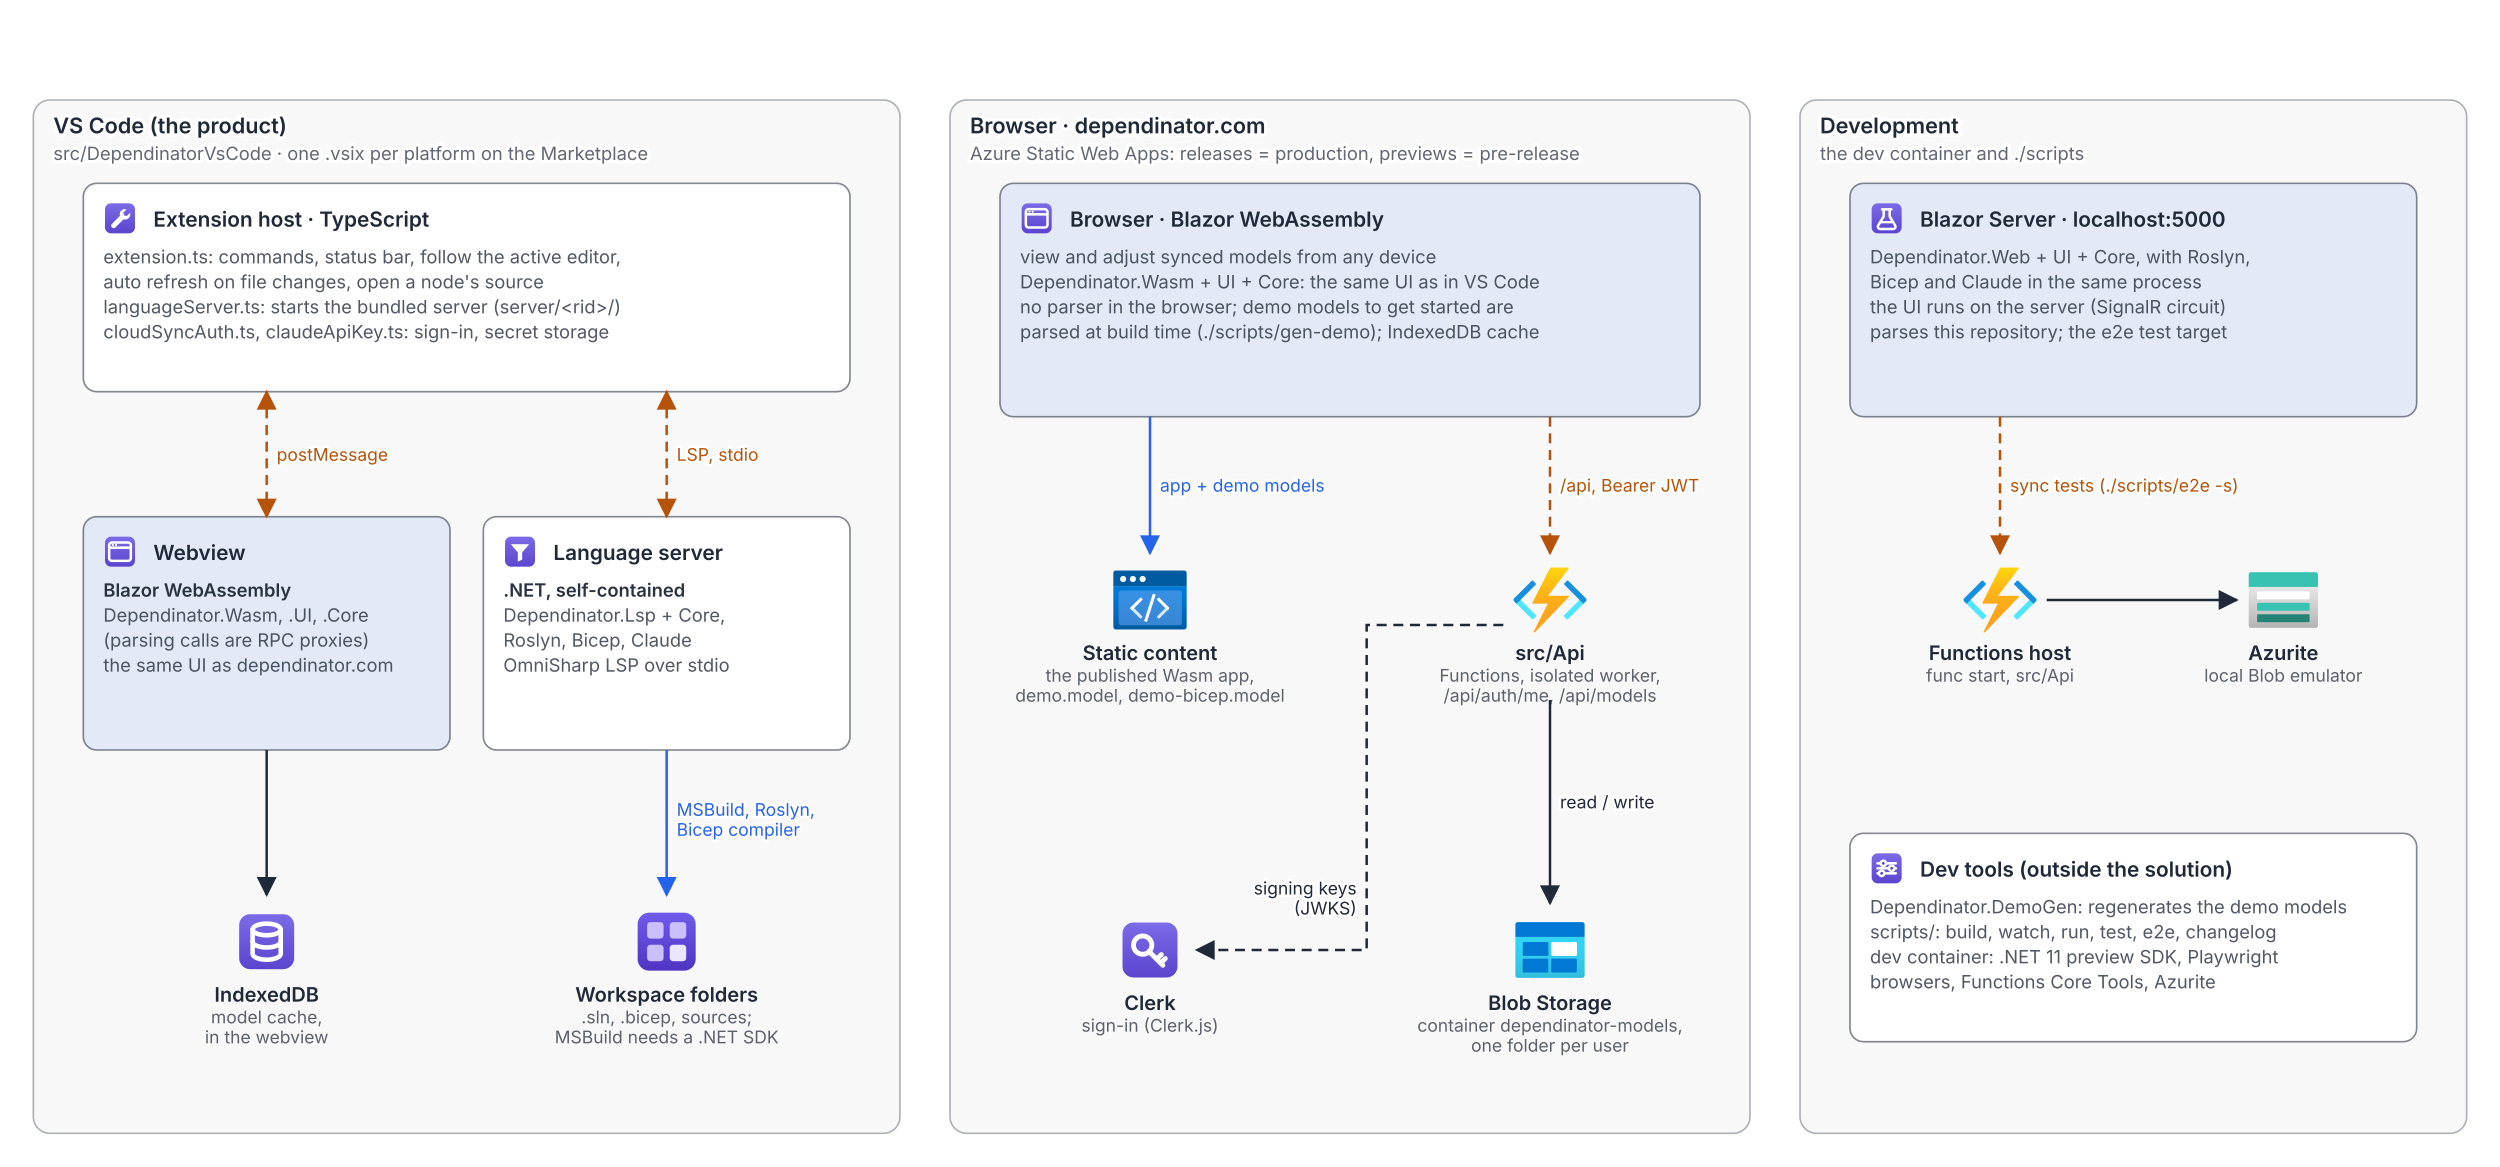
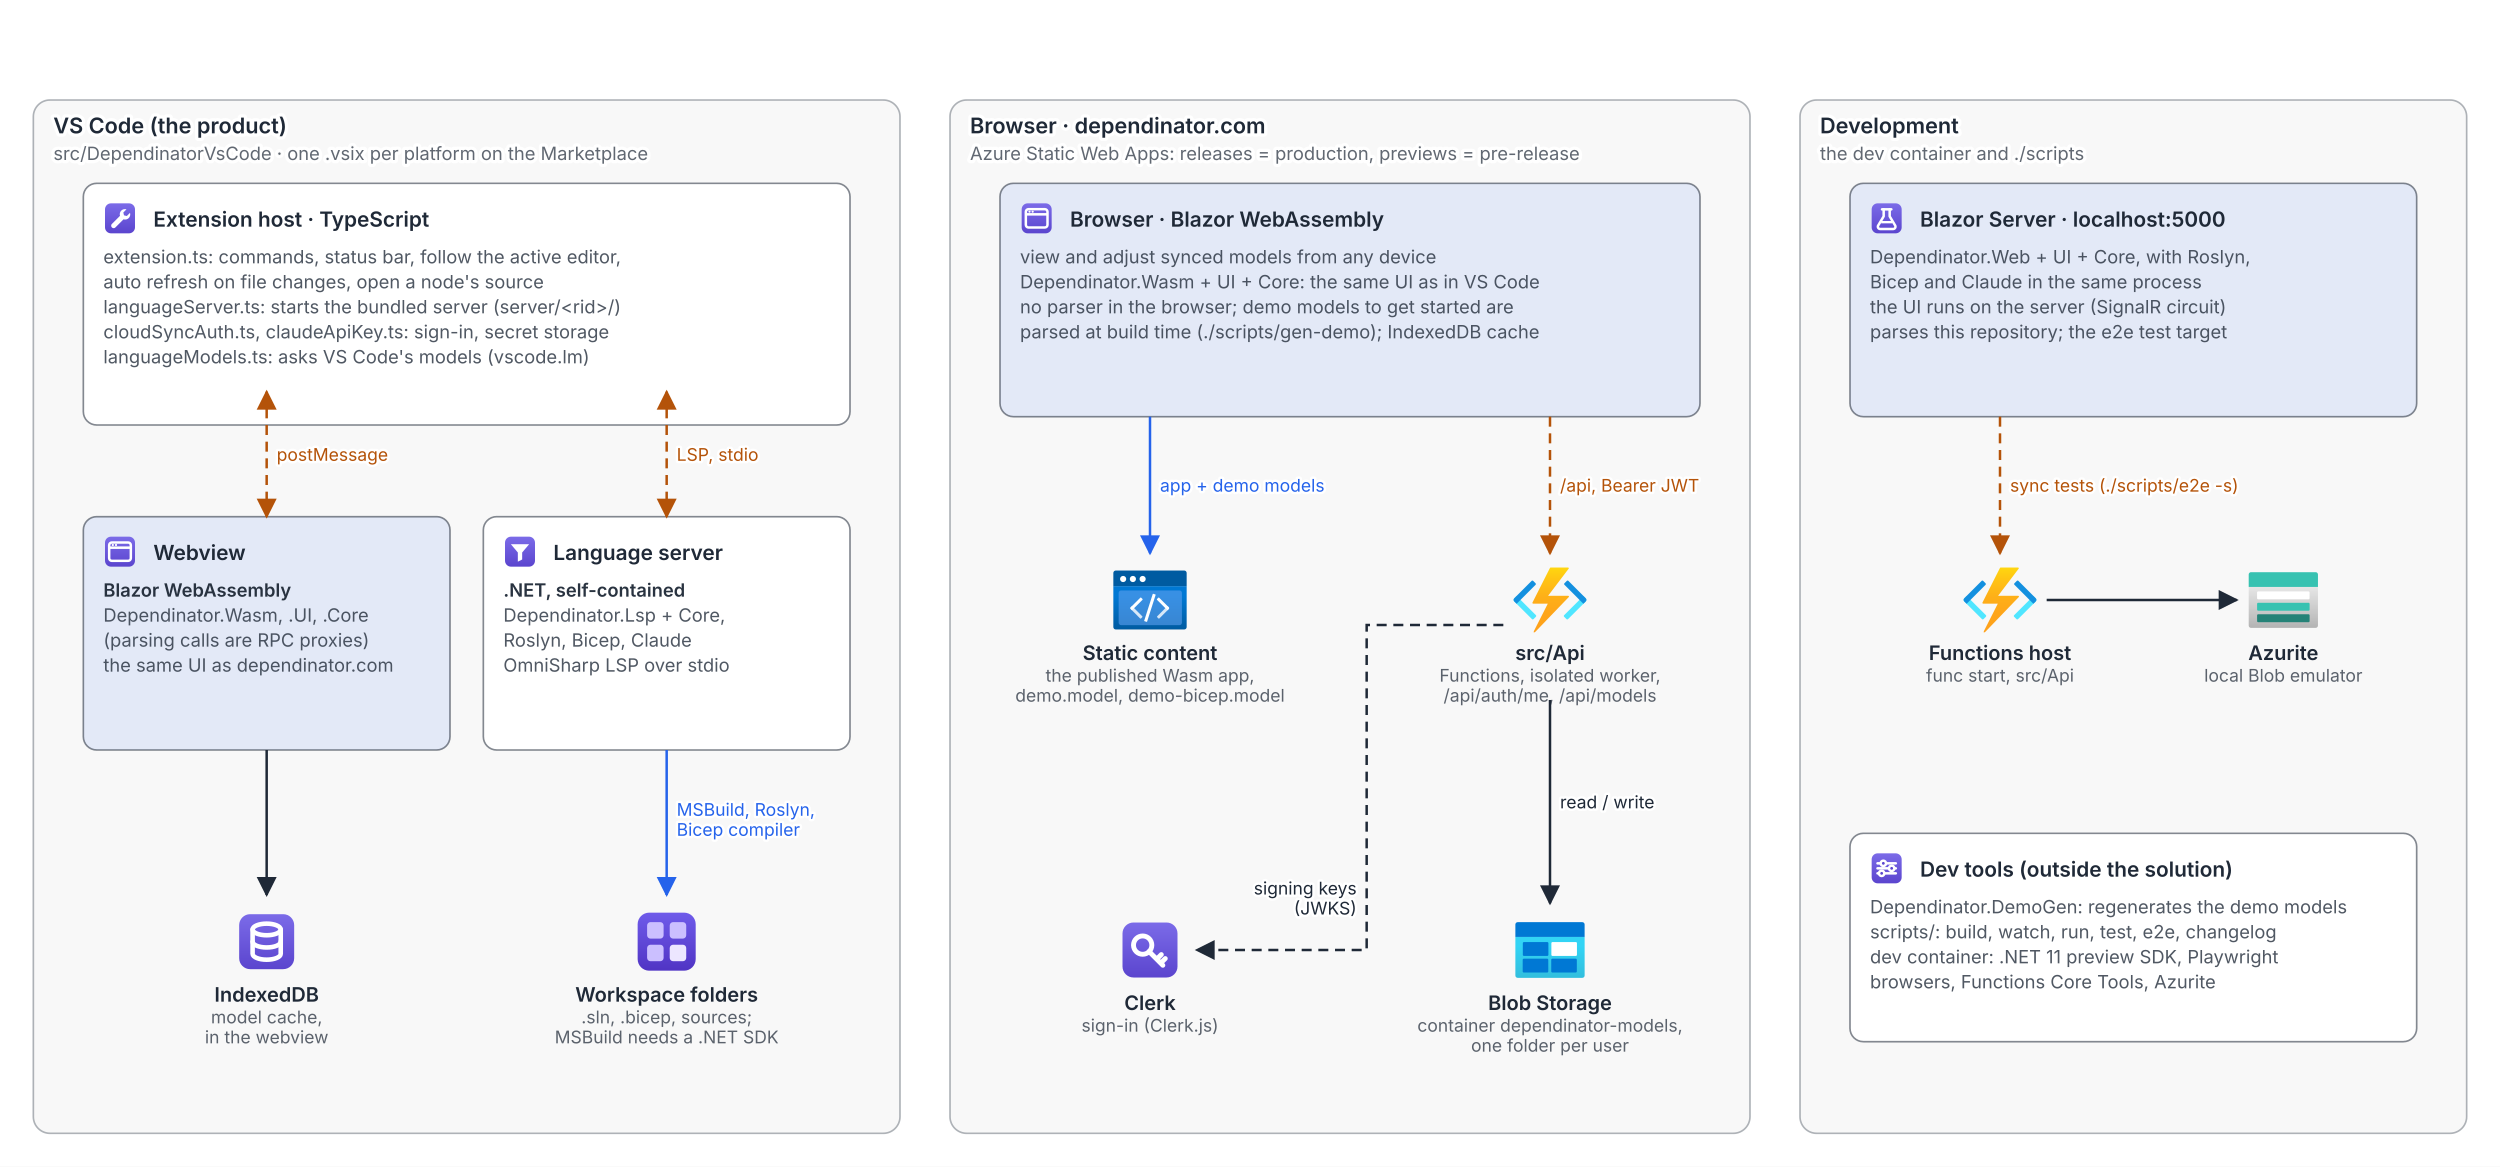
<svg xmlns="http://www.w3.org/2000/svg" viewBox="0 0 1500 700" role="img" aria-label="Hosts view of Dependinator: in VS Code the extension host (TypeScript) opens a webview that runs the Blazor WebAssembly UI and starts a self-contained .NET language server that parses the workspace; dependinator.com serves the same WebAssembly UI from Azure Static Web Apps, with a Functions API over Blob Storage for cloud sync; for development a Blazor Server host runs UI and parsers in one process, with a local Functions host and Azurite." font-family="Segoe UI, Inter, system-ui, sans-serif" style="max-width:100%;height:auto;color:var(--fg,#1f2937)">
  <defs>
    <marker id="arrow" viewBox="0 0 10 10" refX="9" refY="5" markerWidth="8" markerHeight="8" orient="auto-start-reverse">
      <path d="M 0 0 L 10 5 L 0 10 z" fill="currentColor" />
    </marker>
    <marker id="arrow-accent" viewBox="0 0 10 10" refX="9" refY="5" markerWidth="8" markerHeight="8" orient="auto-start-reverse">
      <path d="M 0 0 L 10 5 L 0 10 z" fill="var(--accent, #2563eb)" />
    </marker>
    <marker id="arrow-async" viewBox="0 0 10 10" refX="9" refY="5" markerWidth="8" markerHeight="8" orient="auto-start-reverse">
      <path d="M 0 0 L 10 5 L 0 10 z" fill="var(--accent2, #b45309)" />
    </marker>
    <symbol id="ic-Authentication" viewBox="0 0 24 24">
      <defs>
        <linearGradient id="gradAuthentication" x1="0" y1="0" x2="0" y2="1">
          <stop offset="0" stop-color="#7B6BE8" />
          <stop offset="1" stop-color="#5B45CE" />
        </linearGradient>
      </defs>
      <rect x="3" y="3" width="18" height="18" rx="3.6" fill="url(#gradAuthentication)" />
      <g fill="none" stroke="#fff" stroke-width="1.6" stroke-linecap="round" stroke-linejoin="round">
        <circle cx="9.6" cy="10.4" r="3" />
        <path d="M11.7,12.5 l4.5,4.5" />
        <path d="M14.4,14.8 l1.3,-1.3" />
        <path d="M15.7,16.1 l1.3,-1.3" />
      </g>
    </symbol>
    <symbol id="ic-Azure-Functions" viewBox="0 0 18 18">
      <defs>
        <linearGradient id="Azure-Functions-i1" x1="-175.993" y1="-343.723" x2="-175.993" y2="-359.232" gradientTransform="translate(212.573 370.548) scale(1.156 1.029)" gradientUnits="userSpaceOnUse">
          <stop offset="0" stop-color="#fea11b" />
          <stop offset="0.284" stop-color="#fea51a" />
          <stop offset="0.547" stop-color="#feb018" />
          <stop offset="0.8" stop-color="#ffc314" />
          <stop offset="1" stop-color="#ffd70f" />
        </linearGradient>
      </defs>
      <g>
        <path d="M2.37,7.475H3.2a.267.267,0,0,1,.267.267v6.148a.533.533,0,0,1-.533.533H2.1a0,0,0,0,1,0,0V7.741a.267.267,0,0,1,.267-.267Z" transform="translate(12.507 16.705) rotate(134.919)" fill="#50e6ff" />
        <path d="M2.325,3.6h.833a.267.267,0,0,1,.267.267v6.583a0,0,0,0,1,0,0H2.591a.533.533,0,0,1-.533-.533V3.865A.267.267,0,0,1,2.325,3.6Z" transform="translate(5.759 0.114) rotate(44.919)" fill="#1490df" />
      </g>
      <g>
        <path d="M14.53,7.475h.833a.533.533,0,0,1,.533.533v6.148a.267.267,0,0,1-.267.267H14.8a.267.267,0,0,1-.267-.267V7.475a0,0,0,0,1,0,0Z" transform="translate(12.223 -7.555) rotate(45.081)" fill="#50e6ff" />
        <path d="M15.108,3.6h.833a0,0,0,0,1,0,0v6.583a.267.267,0,0,1-.267.267h-.833a.267.267,0,0,1-.267-.267V4.131a.533.533,0,0,1,.533-.533Z" transform="translate(31.022 1.222) rotate(135.081)" fill="#1490df" />
      </g>
      <path d="M8.459,9.9H4.87a.193.193,0,0,1-.2-.181.166.166,0,0,1,.018-.075L8.991,1.13a.206.206,0,0,1,.186-.106h4.245a.193.193,0,0,1,.2.181.165.165,0,0,1-.035.1L8.534,7.966h4.928a.193.193,0,0,1,.2.181.176.176,0,0,1-.052.122L5.421,16.788c-.077.046-.624.5-.356-.189h0Z" fill="url(#Azure-Functions-i1)" />
    </symbol>
    <symbol id="ic-Blob-Storage" viewBox="0 0 18 18">
      <defs>
        <linearGradient id="Blob-Storage-i1" x1="9" y1="15.834" x2="9" y2="5.788" gradientUnits="userSpaceOnUse">
          <stop offset="0" stop-color="#32bedd" />
          <stop offset="0.775" stop-color="#32d4f5" />
        </linearGradient>
      </defs>
      <g>
        <g>
          <path d="M.5,5.788h17a0,0,0,0,1,0,0v9.478a.568.568,0,0,1-.568.568H1.068A.568.568,0,0,1,.5,15.266V5.788A0,0,0,0,1,.5,5.788Z" fill="url(#Blob-Storage-i1)" />
          <path d="M1.071,2.166H16.929a.568.568,0,0,1,.568.568V5.788a0,0,0,0,1,0,0H.5a0,0,0,0,1,0,0V2.734A.568.568,0,0,1,1.071,2.166Z" fill="#0078d4" />
          <rect x="2.328" y="7.049" width="6.281" height="3.408" rx="0.283" fill="#0078d4" />
          <rect x="9.336" y="7.049" width="6.281" height="3.408" rx="0.283" fill="#fff" />
          <rect x="2.296" y="11.128" width="6.281" height="3.408" rx="0.283" fill="#0078d4" />
          <rect x="9.304" y="11.128" width="6.281" height="3.408" rx="0.283" fill="#0078d4" />
        </g>
      </g>
    </symbol>
    <symbol id="ic-Configuration" viewBox="0 0 24 24">
      <defs>
        <linearGradient id="gradConfiguration" x1="0" y1="0" x2="0" y2="1">
          <stop offset="0" stop-color="#7B6BE8" />
          <stop offset="1" stop-color="#5B45CE" />
        </linearGradient>
      </defs>
      <rect x="3" y="3" width="18" height="18" rx="3.6" fill="url(#gradConfiguration)" />
      <g stroke="#fff" stroke-width="1.5" stroke-linecap="round">
        <line x1="6.5" y1="9" x2="17.5" y2="9" />
        <line x1="6.5" y1="12" x2="17.5" y2="12" />
        <line x1="6.5" y1="15" x2="17.5" y2="15" />
      </g>
      <g fill="#5B45CE" stroke="#fff" stroke-width="1.5">
        <circle cx="10" cy="9" r="1.6" />
        <circle cx="15" cy="12" r="1.6" />
        <circle cx="9" cy="15" r="1.6" />
      </g>
    </symbol>
    <symbol id="ic-Database" viewBox="0 0 24 24">
      <defs>
        <linearGradient id="gradDatabase" x1="0" y1="0" x2="0" y2="1">
          <stop offset="0" stop-color="#7B6BE8" />
          <stop offset="1" stop-color="#5B45CE" />
        </linearGradient>
      </defs>
      <rect x="3" y="3" width="18" height="18" rx="3.6" fill="url(#gradDatabase)" />
      <g fill="none" stroke="#fff" stroke-width="1.5" stroke-linecap="round" stroke-linejoin="round">
        <ellipse cx="12" cy="8" rx="4.6" ry="1.9" />
        <path d="M7.4,8 v8 c0,1.05 2.06,1.9 4.6,1.9 s4.6,-0.85 4.6,-1.9 v-8" />
        <path d="M7.4,12 c0,1.05 2.06,1.9 4.6,1.9 s4.6,-0.85 4.6,-1.9" />
      </g>
    </symbol>
    <symbol id="ic-Parsing" viewBox="0 0 24 24">
      <defs>
        <linearGradient id="gradParsing" x1="0" y1="0" x2="0" y2="1">
          <stop offset="0" stop-color="#7B6BE8" />
          <stop offset="1" stop-color="#5B45CE" />
        </linearGradient>
      </defs>
      <rect x="3" y="3" width="18" height="18" rx="3.6" fill="url(#gradParsing)" />
      <path d="M6.5,7.5 h11 l-4.2,5 v4.2 l-2.6,1.3 v-5.5 z" fill="#fff" />
    </symbol>
    <symbol id="ic-Solution" viewBox="0 0 24 24">
      <defs>
        <linearGradient id="gradSolution" x1="0" y1="0" x2="0" y2="1">
          <stop offset="0" stop-color="#6F5BEA" />
          <stop offset="1" stop-color="#5034C4" />
        </linearGradient>
      </defs>
      <rect x="2.5" y="2.5" width="19" height="19" rx="3.8" fill="url(#gradSolution)" />
      <rect x="5.6" y="5.6" width="5.4" height="5.4" rx="1.1" fill="#CBBFFF" />
      <rect x="13" y="5.6" width="5.4" height="5.4" rx="1.1" fill="#CBBFFF" />
      <rect x="5.6" y="13" width="5.4" height="5.4" rx="1.1" fill="#CBBFFF" />
      <rect x="13" y="13" width="5.4" height="5.4" rx="1.1" fill="#ECE6FF" />
    </symbol>
    <symbol id="ic-Static-Web-Apps" viewBox="0 0 18 18">
      <defs>
        <linearGradient id="Static-Web-Apps-i1" x1="9" y1="16.236" x2="9" y2="5.599" gradientUnits="userSpaceOnUse">
          <stop offset="0" stop-color="#005ba1" />
          <stop offset="0.775" stop-color="#0078d4" />
        </linearGradient>
      </defs>
      <g>
        <path d="M0,5.6H18a0,0,0,0,1,0,0V15.635a.6.6,0,0,1-.6.6H.6a.6.6,0,0,1-.6-.6V5.6A0,0,0,0,1,0,5.6Z" fill="url(#Static-Web-Apps-i1)" />
        <rect x="1.309" y="6.657" width="15.527" height="8.514" rx="0.6" fill="#5ea0ef" opacity="0.6" />
        <path d="M.6,1.764H17.4a.6.6,0,0,1,.6.6V5.6a0,0,0,0,1,0,0H0a0,0,0,0,1,0,0V2.365A.6.6,0,0,1,.6,1.764Z" fill="#005ba1" />
        <path d="M7.109,13.217l-.321.32a.144.144,0,0,1-.205,0L4.258,11.205a.29.29,0,0,1,0-.41l.321-.32L7.11,13.012A.145.145,0,0,1,7.109,13.217Zm3.653,0,.321.32a.144.144,0,0,0,.205,0l2.325-2.332a.29.29,0,0,0,0-.41l-.322-.32-2.53,2.537A.145.145,0,0,0,10.762,13.217Z" fill="#fff" opacity="0.8" />
        <path d="M6.831,8.433l.32.321a.144.144,0,0,1,0,.205L4.576,11.527l-.32-.322a.289.289,0,0,1,0-.41l2.37-2.363A.145.145,0,0,1,6.831,8.433Zm4.207,0-.32.321a.144.144,0,0,0,0,.205l2.575,2.568.32-.321a.292.292,0,0,0,0-.411l-2.37-2.362A.144.144,0,0,0,11.038,8.434Z" fill="#fff" />
        <path d="M8.159,14.363,7.646,14.2a.105.105,0,0,1-.067-.131L9.669,7.54a.1.1,0,0,1,.13-.067l.513.164a.1.1,0,0,1,.067.13L8.289,14.3A.1.1,0,0,1,8.159,14.363Z" fill="#fff" />
        <path d="M3.166,3.847a.76.76,0,1,1-.76-.76A.76.76,0,0,1,3.166,3.847ZM4.8,3.087a.76.76,0,1,0,.76.76A.76.76,0,0,0,4.8,3.087Zm2.393,0a.76.76,0,1,0,.76.76A.76.76,0,0,0,7.191,3.087Z" fill="#fff" />
      </g>
    </symbol>
    <symbol id="ic-Storage-Account" viewBox="0 0 18 18">
      <defs>
        <linearGradient id="Storage-Account-i1" x1="9" y1="15.83" x2="9" y2="5.79" gradientUnits="userSpaceOnUse">
          <stop offset="0" stop-color="#b3b3b3" />
          <stop offset="0.26" stop-color="#c1c1c1" />
          <stop offset="1" stop-color="#e6e6e6" />
        </linearGradient>
      </defs>
      <path d="M.5,5.79h17a0,0,0,0,1,0,0v9.48a.57.57,0,0,1-.57.57H1.07a.57.57,0,0,1-.57-.57V5.79A0,0,0,0,1,.5,5.79Z" fill="url(#Storage-Account-i1)" />
      <path d="M1.07,2.17H16.93a.57.57,0,0,1,.57.57V5.79a0,0,0,0,1,0,0H.5a0,0,0,0,1,0,0V2.73A.57.57,0,0,1,1.07,2.17Z" fill="#37c2b1" />
      <path d="M2.81,6.89H15.18a.27.27,0,0,1,.26.27v1.4a.27.27,0,0,1-.26.27H2.81a.27.27,0,0,1-.26-.27V7.16A.27.27,0,0,1,2.81,6.89Z" fill="#fff" />
      <path d="M2.82,9.68H15.19a.27.27,0,0,1,.26.27v1.41a.27.27,0,0,1-.26.27H2.82a.27.27,0,0,1-.26-.27V10A.27.27,0,0,1,2.82,9.68Z" fill="#37c2b1" />
      <path d="M2.82,12.5H15.19a.27.27,0,0,1,.26.27v1.41a.27.27,0,0,1-.26.27H2.82a.27.27,0,0,1-.26-.27V12.77A.27.27,0,0,1,2.82,12.5Z" fill="#258277" />
    </symbol>
    <symbol id="ic-Testing" viewBox="0 0 24 24">
      <defs>
        <linearGradient id="gradTesting" x1="0" y1="0" x2="0" y2="1">
          <stop offset="0" stop-color="#7B6BE8" />
          <stop offset="1" stop-color="#5B45CE" />
        </linearGradient>
      </defs>
      <rect x="3" y="3" width="18" height="18" rx="3.6" fill="url(#gradTesting)" />
      <g fill="none" stroke="#fff" stroke-width="1.5" stroke-linecap="round" stroke-linejoin="round">
        <path d="M10.2,6.6 v4.2 l-3.3,5.5 a1.4,1.4 0 0 0 1.2,2.1 h7.8 a1.4,1.4 0 0 0 1.2,-2.1 l-3.3,-5.5 v-4.2" />
        <line x1="9.2" y1="6.6" x2="14.8" y2="6.6" />
      </g>
      <path d="M8.7,14.3 h6.6" fill="none" stroke="#fff" stroke-width="1.4" />
    </symbol>
    <symbol id="ic-Utility" viewBox="0 0 24 24">
      <defs>
        <linearGradient id="gradUtility" x1="0" y1="0" x2="0" y2="1">
          <stop offset="0" stop-color="#7B6BE8" />
          <stop offset="1" stop-color="#5B45CE" />
        </linearGradient>
      </defs>
      <rect x="3" y="3" width="18" height="18" rx="3.6" fill="url(#gradUtility)" />
      <path d="M15.9,6.6 a3.1,3.1 0 0 0 -3.9,3.9 l-4.7,4.7 a1.5,1.5 0 1 0 2.1,2.1 l4.7,-4.7 a3.1,3.1 0 0 0 3.9,-3.9 l-1.9,1.9 -1.7,-0.4 -0.4,-1.7 z" fill="#fff" />
    </symbol>
    <symbol id="ic-View" viewBox="0 0 24 24">
      <defs>
        <linearGradient id="gradView" x1="0" y1="0" x2="0" y2="1">
          <stop offset="0" stop-color="#7B6BE8" />
          <stop offset="1" stop-color="#5B45CE" />
        </linearGradient>
      </defs>
      <rect x="3" y="3" width="18" height="18" rx="3.6" fill="url(#gradView)" />
      <g fill="none" stroke="#fff" stroke-width="1.5" stroke-linejoin="round">
        <rect x="5.5" y="6.5" width="13" height="11" rx="1.6" />
        <line x1="5.5" y1="9.6" x2="18.5" y2="9.6" />
      </g>
      <g fill="#fff">
        <circle cx="7.7" cy="8" r="0.65" />
        <circle cx="9.6" cy="8" r="0.65" />
      </g>
    </symbol>
  </defs>
  <rect width="1500" height="700" fill="var(--bg, #ffffff)" />
  <rect x="20" y="60" width="520" height="620" rx="10" fill="currentColor" fill-opacity="0.035" stroke="currentColor" stroke-opacity="0.35" />
-   <rect x="50" y="110" width="460" height="125" rx="8" fill="var(--bg, #ffffff)" stroke="currentColor" stroke-opacity="0.55" />
+   <rect x="50" y="110" width="460" height="145" rx="8" fill="var(--bg, #ffffff)" stroke="currentColor" stroke-opacity="0.55" />
  <use href="#ic-Utility" x="60" y="119" width="24" height="24" />
  <text x="92" y="136" font-size="12.5" font-weight="600" fill="currentColor">Extension host · TypeScript</text>
  <text x="62" y="158" font-size="11" fill="currentColor" fill-opacity="0.78">extension.ts: commands, status bar, follow the active editor,</text>
  <text x="62" y="173" font-size="11" fill="currentColor" fill-opacity="0.78">    auto refresh on file changes, open a node's source</text>
  <text x="62" y="188" font-size="11" fill="currentColor" fill-opacity="0.78">languageServer.ts: starts the bundled server (server/&lt;rid&gt;/)</text>
  <text x="62" y="203" font-size="11" fill="currentColor" fill-opacity="0.78">cloudSyncAuth.ts, claudeApiKey.ts: sign-in, secret storage</text>
+   <text x="62" y="218" font-size="11" fill="currentColor" fill-opacity="0.78">languageModels.ts: asks VS Code's models (vscode.lm)</text>
  <rect x="50" y="310" width="220" height="140" rx="8" fill="var(--accent, #2563eb)" fill-opacity="0.10" stroke="currentColor" stroke-opacity="0.55" />
  <use href="#ic-View" x="60" y="319" width="24" height="24" />
  <text x="92" y="336" font-size="12.5" font-weight="600" fill="currentColor">Webview</text>
  <text x="62" y="358" font-size="11" font-weight="600" fill="currentColor" fill-opacity="0.95">Blazor WebAssembly</text>
  <text x="62" y="373" font-size="11" fill="currentColor" fill-opacity="0.78">Dependinator.Wasm, .UI, .Core</text>
  <text x="62" y="388" font-size="11" fill="currentColor" fill-opacity="0.78">(parsing calls are RPC proxies)</text>
  <text x="62" y="403" font-size="11" fill="currentColor" fill-opacity="0.78">the same UI as dependinator.com</text>
  <rect x="290" y="310" width="220" height="140" rx="8" fill="var(--bg, #ffffff)" stroke="currentColor" stroke-opacity="0.55" />
  <use href="#ic-Parsing" x="300" y="319" width="24" height="24" />
  <text x="332" y="336" font-size="12.5" font-weight="600" fill="currentColor">Language server</text>
  <text x="302" y="358" font-size="11" font-weight="600" fill="currentColor" fill-opacity="0.95">.NET, self-contained</text>
  <text x="302" y="373" font-size="11" fill="currentColor" fill-opacity="0.78">Dependinator.Lsp + Core,</text>
  <text x="302" y="388" font-size="11" fill="currentColor" fill-opacity="0.78">Roslyn, Bicep, Claude</text>
  <text x="302" y="403" font-size="11" fill="currentColor" fill-opacity="0.78">OmniSharp LSP over stdio</text>
  <use href="#ic-Database" x="138.0" y="543.0" width="44" height="44" />
  <text x="160" y="601.0" font-size="12" font-weight="600" text-anchor="middle" fill="currentColor">IndexedDB</text>
  <text x="160" y="614.0" font-size="10.5" text-anchor="middle" fill="currentColor" fill-opacity="0.72">model cache,</text>
  <text x="160" y="626.0" font-size="10.5" text-anchor="middle" fill="currentColor" fill-opacity="0.72">in the webview</text>
  <use href="#ic-Solution" x="378.0" y="543.0" width="44" height="44" />
  <text x="400" y="601.0" font-size="12" font-weight="600" text-anchor="middle" fill="currentColor">Workspace folders</text>
  <text x="400" y="614.0" font-size="10.5" text-anchor="middle" fill="currentColor" fill-opacity="0.72">.sln, .bicep, sources;</text>
  <text x="400" y="626.0" font-size="10.5" text-anchor="middle" fill="currentColor" fill-opacity="0.72">MSBuild needs a .NET SDK</text>
  <path d="M 160.0 235.0 L 160.0 310.0" fill="none" stroke="var(--accent2, #b45309)" stroke-width="1.5" stroke-dasharray="6 4" marker-start="url(#arrow-async)" marker-end="url(#arrow-async)" />
  <text x="166.0" y="276.5" font-size="10.5" text-anchor="start" fill="var(--accent2, #b45309)" style="paint-order:stroke;stroke:var(--bg, #ffffff);stroke-width:3px;stroke-linejoin:round">postMessage</text>
  <path d="M 400.0 235.0 L 400.0 310.0" fill="none" stroke="var(--accent2, #b45309)" stroke-width="1.5" stroke-dasharray="6 4" marker-start="url(#arrow-async)" marker-end="url(#arrow-async)" />
  <text x="406.0" y="276.5" font-size="10.5" text-anchor="start" fill="var(--accent2, #b45309)" style="paint-order:stroke;stroke:var(--bg, #ffffff);stroke-width:3px;stroke-linejoin:round">LSP, stdio</text>
  <path d="M 400.0 450.0 L 400.0 537.0" fill="none" stroke="var(--accent, #2563eb)" stroke-width="1.5" marker-end="url(#arrow-accent)" />
  <text x="406.0" y="489.5" font-size="10.5" text-anchor="start" fill="var(--accent, #2563eb)" style="paint-order:stroke;stroke:var(--bg, #ffffff);stroke-width:3px;stroke-linejoin:round">MSBuild, Roslyn,</text>
  <text x="406.0" y="501.5" font-size="10.5" text-anchor="start" fill="var(--accent, #2563eb)" style="paint-order:stroke;stroke:var(--bg, #ffffff);stroke-width:3px;stroke-linejoin:round">Bicep compiler</text>
  <path d="M 160.0 450.0 L 160.0 537.0" fill="none" stroke="currentColor" stroke-width="1.5" marker-end="url(#arrow)" />
  <rect x="570" y="60" width="480" height="620" rx="10" fill="currentColor" fill-opacity="0.035" stroke="currentColor" stroke-opacity="0.35" />
  <rect x="600" y="110" width="420" height="140" rx="8" fill="var(--accent, #2563eb)" fill-opacity="0.10" stroke="currentColor" stroke-opacity="0.55" />
  <use href="#ic-View" x="610" y="119" width="24" height="24" />
  <text x="642" y="136" font-size="12.5" font-weight="600" fill="currentColor">Browser · Blazor WebAssembly</text>
  <text x="612" y="158" font-size="11" fill="currentColor" fill-opacity="0.78">view and adjust synced models from any device</text>
  <text x="612" y="173" font-size="11" fill="currentColor" fill-opacity="0.78">Dependinator.Wasm + UI + Core: the same UI as in VS Code</text>
  <text x="612" y="188" font-size="11" fill="currentColor" fill-opacity="0.78">no parser in the browser; demo models to get started are</text>
  <text x="612" y="203" font-size="11" fill="currentColor" fill-opacity="0.78">parsed at build time (./scripts/gen-demo); IndexedDB cache</text>
  <use href="#ic-Static-Web-Apps" x="668.0" y="338.0" width="44" height="44" />
  <text x="690" y="396.0" font-size="12" font-weight="600" text-anchor="middle" fill="currentColor">Static content</text>
  <text x="690" y="409.0" font-size="10.5" text-anchor="middle" fill="currentColor" fill-opacity="0.72">the published Wasm app,</text>
  <text x="690" y="421.0" font-size="10.5" text-anchor="middle" fill="currentColor" fill-opacity="0.72">demo.model, demo-bicep.model</text>
  <use href="#ic-Azure-Functions" x="908.0" y="338.0" width="44" height="44" />
  <text x="930" y="396.0" font-size="12" font-weight="600" text-anchor="middle" fill="currentColor">src/Api</text>
  <text x="930" y="409.0" font-size="10.5" text-anchor="middle" fill="currentColor" fill-opacity="0.72">Functions, isolated worker,</text>
  <text x="930" y="421.0" font-size="10.5" text-anchor="middle" fill="currentColor" fill-opacity="0.72">/api/auth/me, /api/models</text>
  <use href="#ic-Authentication" x="668.0" y="548.0" width="44" height="44" />
  <text x="690" y="606.0" font-size="12" font-weight="600" text-anchor="middle" fill="currentColor">Clerk</text>
  <text x="690" y="619.0" font-size="10.5" text-anchor="middle" fill="currentColor" fill-opacity="0.72">sign-in (Clerk.js)</text>
  <use href="#ic-Blob-Storage" x="908.0" y="548.0" width="44" height="44" />
  <text x="930" y="606.0" font-size="12" font-weight="600" text-anchor="middle" fill="currentColor">Blob Storage</text>
  <text x="930" y="619.0" font-size="10.5" text-anchor="middle" fill="currentColor" fill-opacity="0.72">container dependinator-models,</text>
  <text x="930" y="631.0" font-size="10.5" text-anchor="middle" fill="currentColor" fill-opacity="0.72">one folder per user</text>
  <path d="M 690.0 250.0 L 690.0 332.0" fill="none" stroke="var(--accent, #2563eb)" stroke-width="1.5" marker-end="url(#arrow-accent)" />
  <text x="696.0" y="295.0" font-size="10.5" text-anchor="start" fill="var(--accent, #2563eb)" style="paint-order:stroke;stroke:var(--bg, #ffffff);stroke-width:3px;stroke-linejoin:round">app + demo models</text>
  <path d="M 930.0 250.0 L 930.0 332.0" fill="none" stroke="var(--accent2, #b45309)" stroke-width="1.5" stroke-dasharray="6 4" marker-end="url(#arrow-async)" />
  <text x="936.0" y="295.0" font-size="10.5" text-anchor="start" fill="var(--accent2, #b45309)" style="paint-order:stroke;stroke:var(--bg, #ffffff);stroke-width:3px;stroke-linejoin:round">/api, Bearer JWT</text>
  <path d="M 930.0 420.0 L 930.0 542.0" fill="none" stroke="currentColor" stroke-width="1.5" marker-end="url(#arrow)" />
  <text x="936.0" y="485.0" font-size="10.5" text-anchor="start" fill="currentColor" style="paint-order:stroke;stroke:var(--bg, #ffffff);stroke-width:3px;stroke-linejoin:round">read / write</text>
  <path d="M 902.0 375.0 L 820.0 375.0 L 820.0 570.0 L 718.0 570.0" fill="none" stroke="currentColor" stroke-width="1.5" stroke-dasharray="6 4" marker-end="url(#arrow)" />
  <text x="814.0" y="536.7" font-size="10.5" text-anchor="end" fill="currentColor" style="paint-order:stroke;stroke:var(--bg, #ffffff);stroke-width:3px;stroke-linejoin:round">signing keys</text>
  <text x="814.0" y="548.7" font-size="10.5" text-anchor="end" fill="currentColor" style="paint-order:stroke;stroke:var(--bg, #ffffff);stroke-width:3px;stroke-linejoin:round">(JWKS)</text>
  <rect x="1080" y="60" width="400" height="620" rx="10" fill="currentColor" fill-opacity="0.035" stroke="currentColor" stroke-opacity="0.35" />
  <rect x="1110" y="110" width="340" height="140" rx="8" fill="var(--accent, #2563eb)" fill-opacity="0.10" stroke="currentColor" stroke-opacity="0.55" />
  <use href="#ic-Testing" x="1120" y="119" width="24" height="24" />
  <text x="1152" y="136" font-size="12.5" font-weight="600" fill="currentColor">Blazor Server · localhost:5000</text>
  <text x="1122" y="158" font-size="11" fill="currentColor" fill-opacity="0.78">Dependinator.Web + UI + Core, with Roslyn,</text>
  <text x="1122" y="173" font-size="11" fill="currentColor" fill-opacity="0.78">Bicep and Claude in the same process</text>
  <text x="1122" y="188" font-size="11" fill="currentColor" fill-opacity="0.78">the UI runs on the server (SignalR circuit)</text>
  <text x="1122" y="203" font-size="11" fill="currentColor" fill-opacity="0.78">parses this repository; the e2e test target</text>
  <use href="#ic-Azure-Functions" x="1178.0" y="338.0" width="44" height="44" />
  <text x="1200" y="396.0" font-size="12" font-weight="600" text-anchor="middle" fill="currentColor">Functions host</text>
  <text x="1200" y="409.0" font-size="10.5" text-anchor="middle" fill="currentColor" fill-opacity="0.72">func start, src/Api</text>
  <use href="#ic-Storage-Account" x="1348.0" y="338.0" width="44" height="44" />
  <text x="1370" y="396.0" font-size="12" font-weight="600" text-anchor="middle" fill="currentColor">Azurite</text>
  <text x="1370" y="409.0" font-size="10.5" text-anchor="middle" fill="currentColor" fill-opacity="0.72">local Blob emulator</text>
  <rect x="1110" y="500" width="340" height="125" rx="8" fill="var(--bg, #ffffff)" stroke="currentColor" stroke-opacity="0.55" />
  <use href="#ic-Configuration" x="1120" y="509" width="24" height="24" />
  <text x="1152" y="526" font-size="12.5" font-weight="600" fill="currentColor">Dev tools (outside the solution)</text>
  <text x="1122" y="548" font-size="11" fill="currentColor" fill-opacity="0.78">Dependinator.DemoGen: regenerates the demo models</text>
  <text x="1122" y="563" font-size="11" fill="currentColor" fill-opacity="0.78">scripts/: build, watch, run, test, e2e, changelog</text>
  <text x="1122" y="578" font-size="11" fill="currentColor" fill-opacity="0.78">dev container: .NET 11 preview SDK, Playwright</text>
  <text x="1122" y="593" font-size="11" fill="currentColor" fill-opacity="0.78">browsers, Functions Core Tools, Azurite</text>
  <path d="M 1200.0 250.0 L 1200.0 332.0" fill="none" stroke="var(--accent2, #b45309)" stroke-width="1.5" stroke-dasharray="6 4" marker-end="url(#arrow-async)" />
  <text x="1206.0" y="295.0" font-size="10.5" text-anchor="start" fill="var(--accent2, #b45309)" style="paint-order:stroke;stroke:var(--bg, #ffffff);stroke-width:3px;stroke-linejoin:round">sync tests (./scripts/e2e -s)</text>
  <path d="M 1228.0 360.0 L 1342.0 360.0" fill="none" stroke="currentColor" stroke-width="1.5" marker-end="url(#arrow)" />
  <text x="32" y="80" font-size="13" font-weight="600" fill="currentColor" style="paint-order:stroke;stroke:var(--bg, #ffffff);stroke-width:4px;stroke-linejoin:round">VS Code (the product)</text>
  <text x="32" y="96" font-size="11" fill="currentColor" fill-opacity="0.7" style="paint-order:stroke;stroke:var(--bg, #ffffff);stroke-width:4px;stroke-linejoin:round">src/DependinatorVsCode · one .vsix per platform on the Marketplace</text>
  <text x="582" y="80" font-size="13" font-weight="600" fill="currentColor" style="paint-order:stroke;stroke:var(--bg, #ffffff);stroke-width:4px;stroke-linejoin:round">Browser · dependinator.com</text>
  <text x="582" y="96" font-size="11" fill="currentColor" fill-opacity="0.7" style="paint-order:stroke;stroke:var(--bg, #ffffff);stroke-width:4px;stroke-linejoin:round">Azure Static Web Apps: releases = production, previews = pre-release</text>
  <text x="1092" y="80" font-size="13" font-weight="600" fill="currentColor" style="paint-order:stroke;stroke:var(--bg, #ffffff);stroke-width:4px;stroke-linejoin:round">Development</text>
  <text x="1092" y="96" font-size="11" fill="currentColor" fill-opacity="0.7" style="paint-order:stroke;stroke:var(--bg, #ffffff);stroke-width:4px;stroke-linejoin:round">the dev container and ./scripts</text>
</svg>
